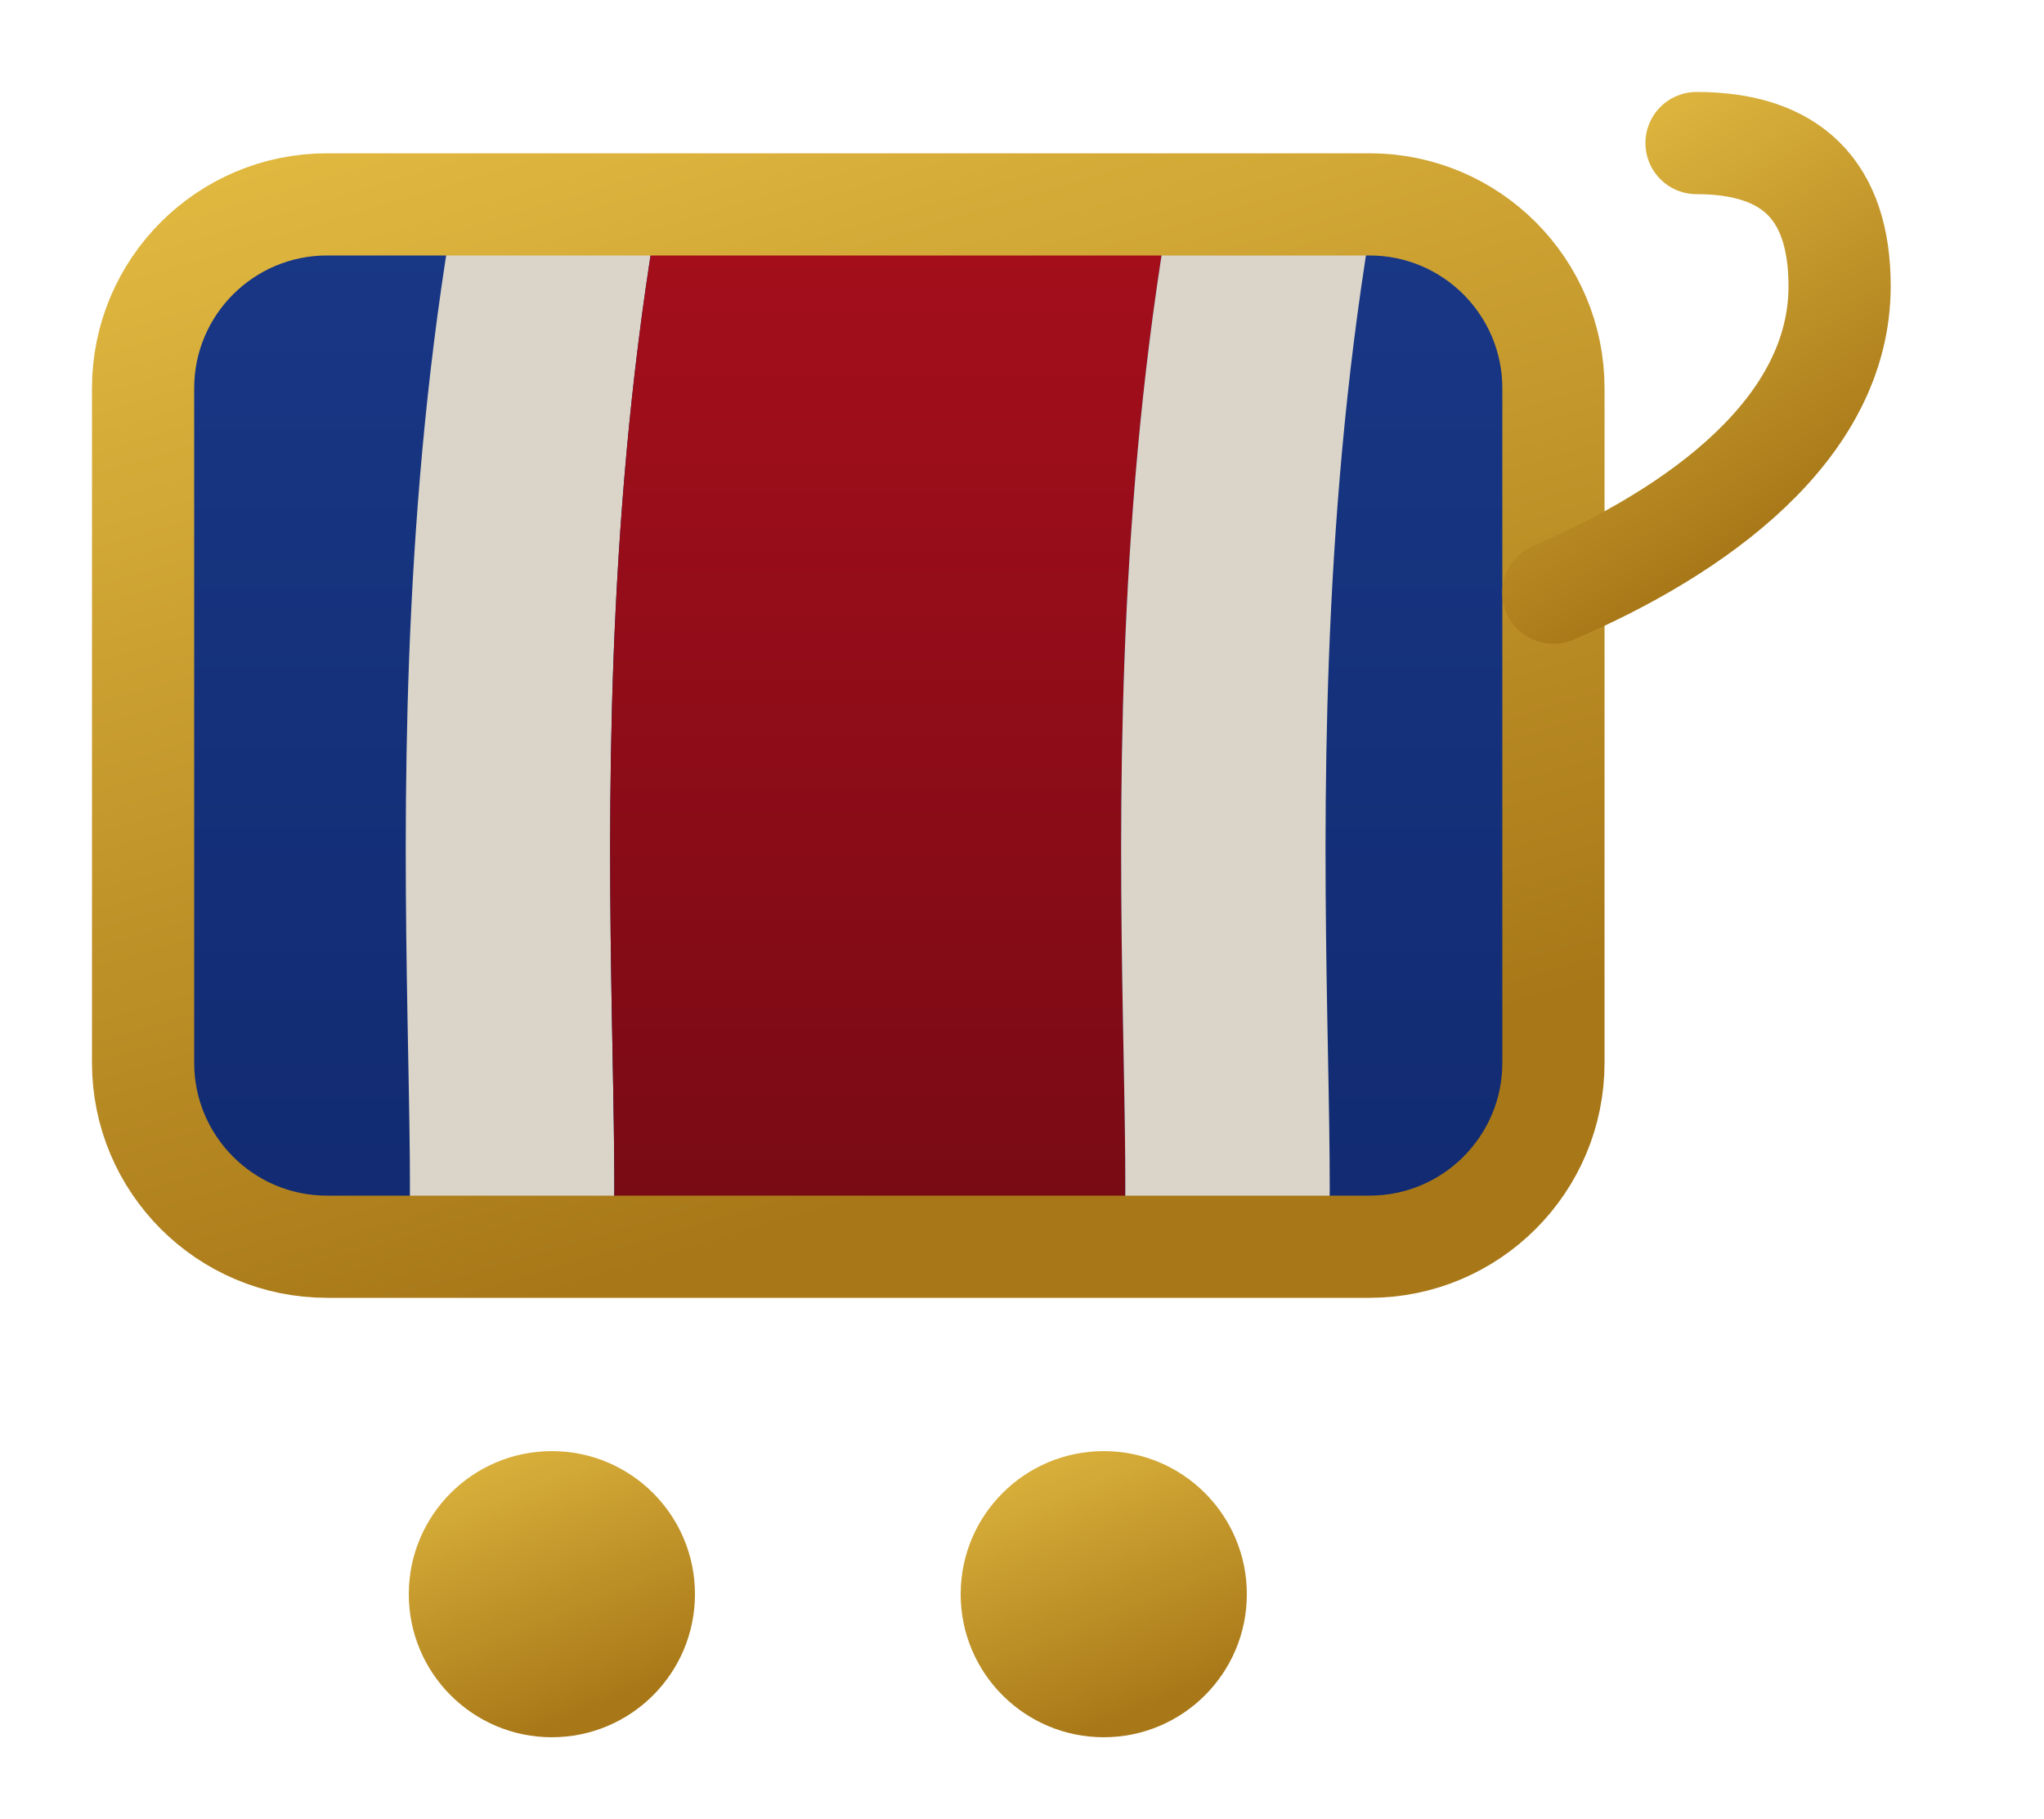
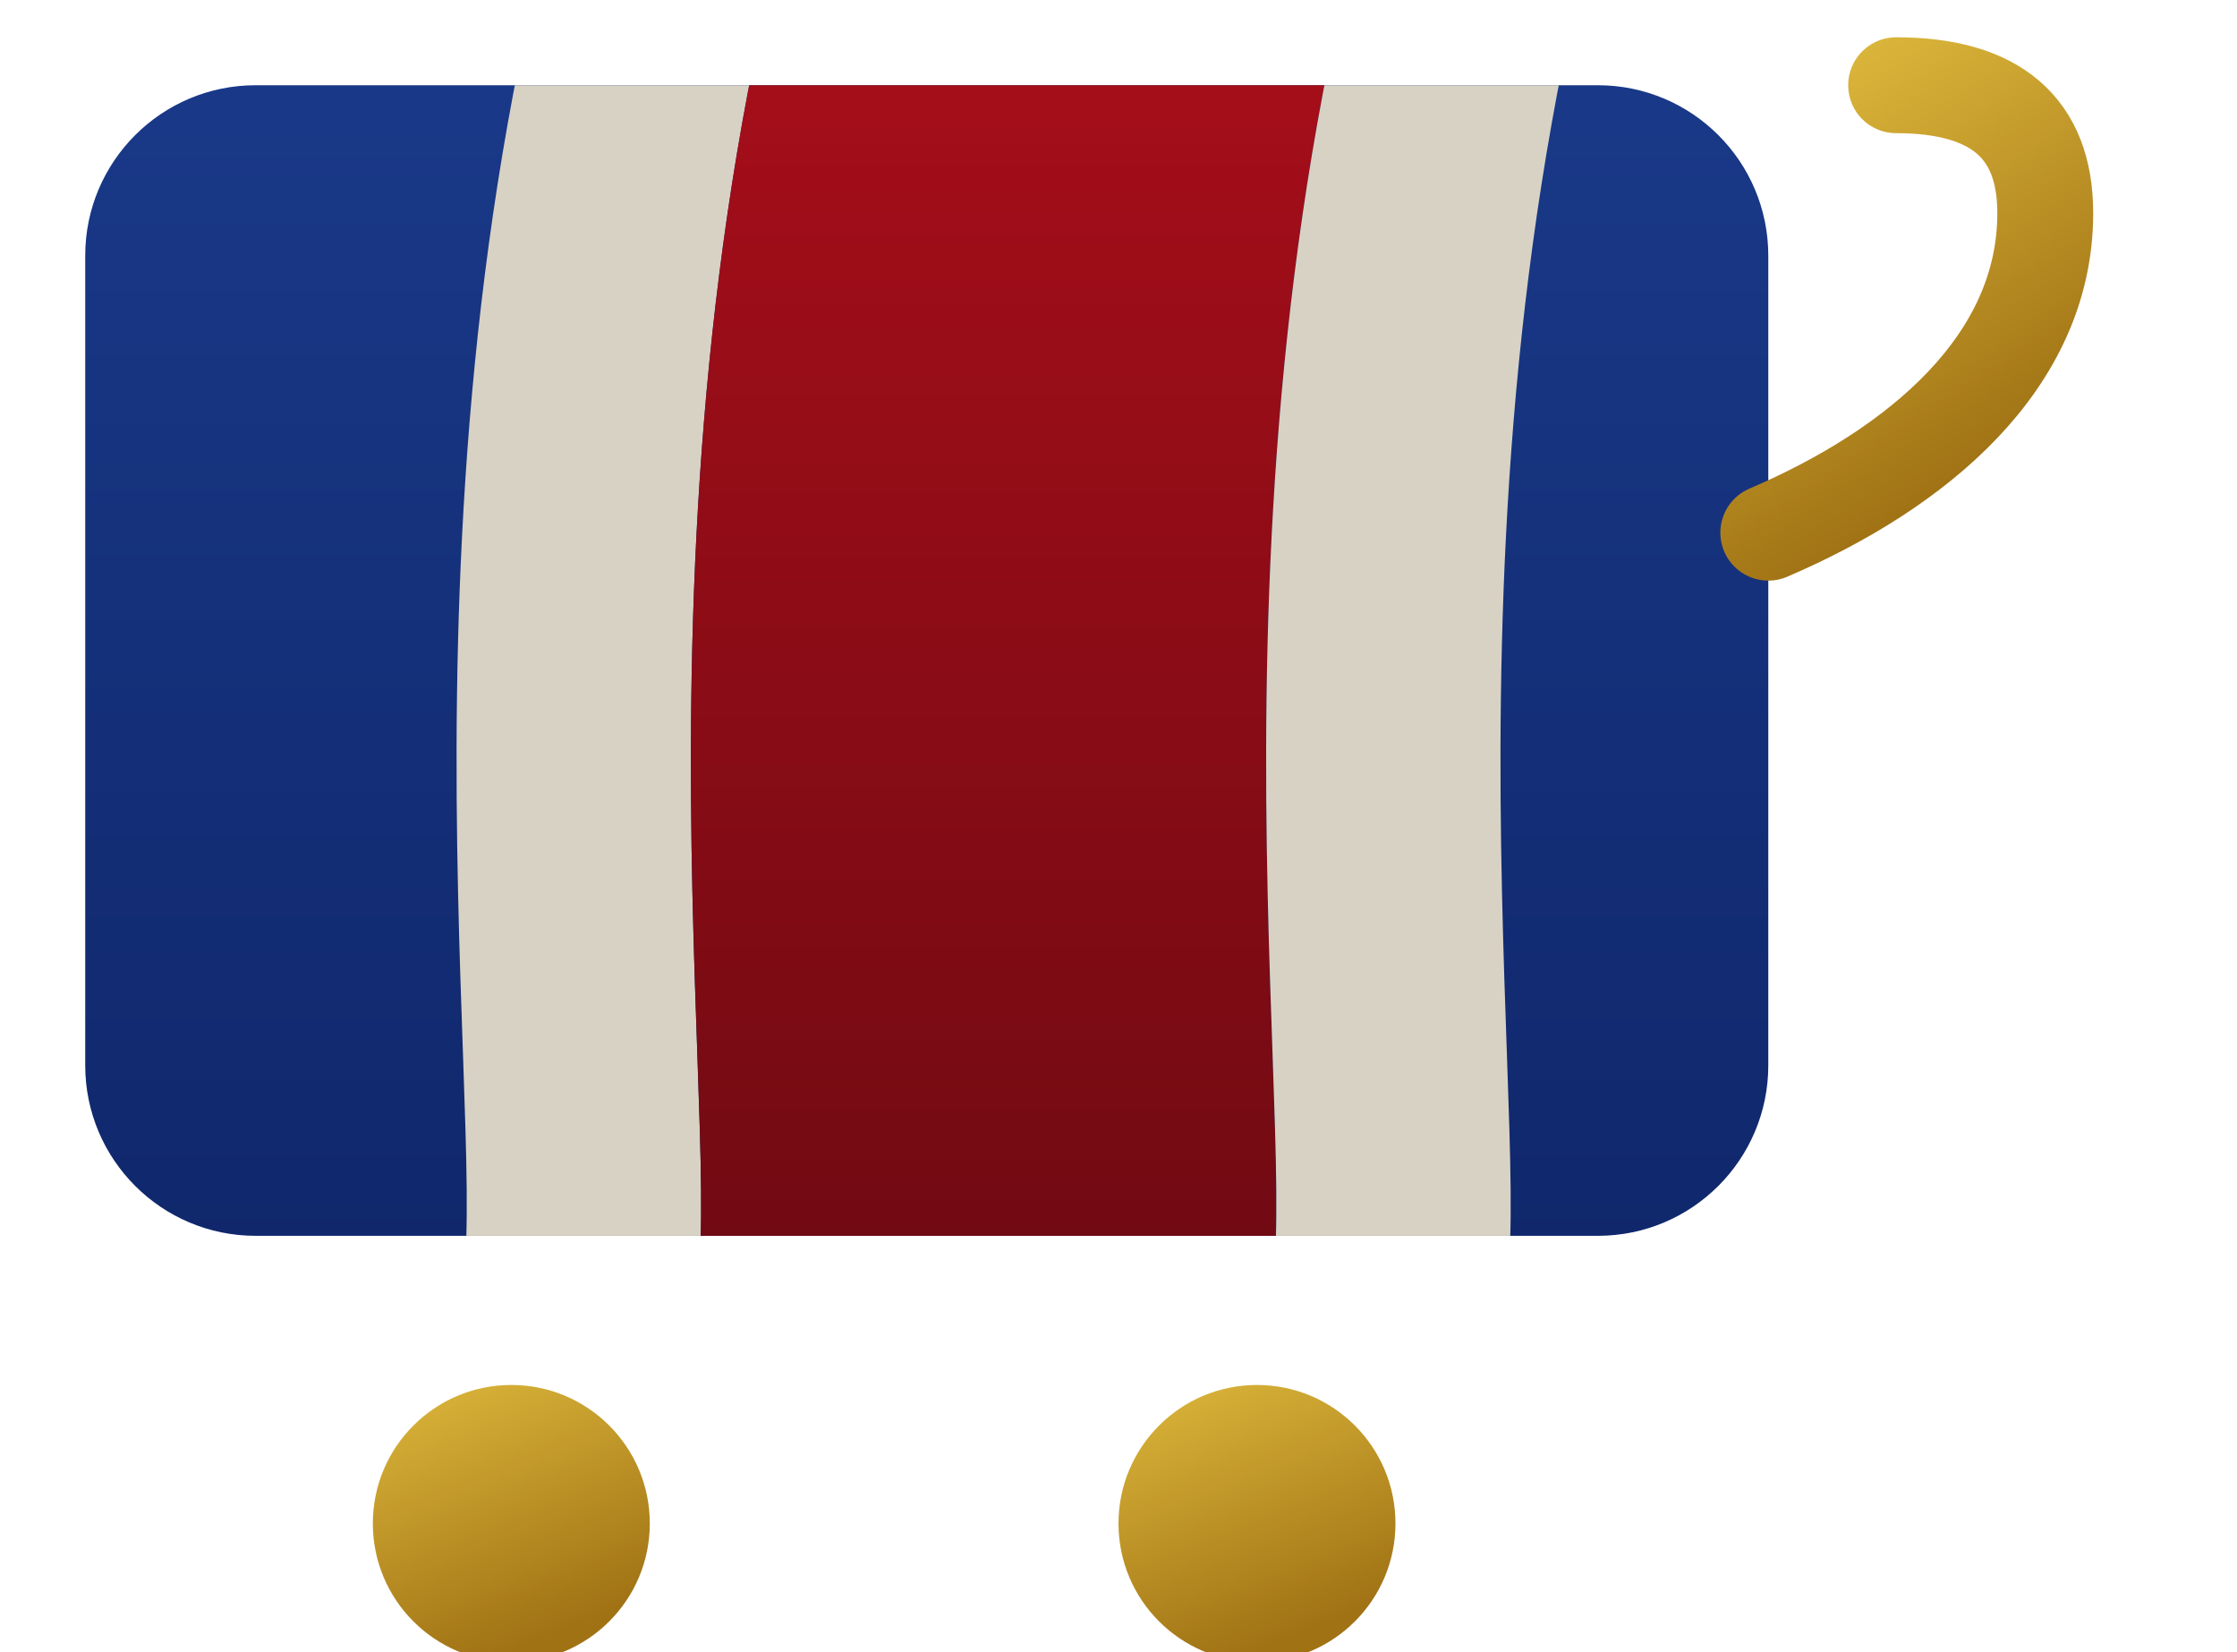
- <svg xmlns="http://www.w3.org/2000/svg" viewBox="0 0 200 178">
+ <svg xmlns="http://www.w3.org/2000/svg" viewBox="0 0 210 155">
  <defs>
    <linearGradient id="gold" x1="0" y1="0" x2="0.4" y2="1">
-       <stop offset="0%" stop-color="#E0B840" />
-       <stop offset="100%" stop-color="#A87818" />
+       <stop offset="0%" stop-color="#DDB83C" />
+       <stop offset="100%" stop-color="#A07214" />
    </linearGradient>
    <linearGradient id="navy" x1="0" y1="0" x2="0" y2="1">
      <stop offset="0%" stop-color="#1A3A8A" />
      <stop offset="100%" stop-color="#0C2060" />
    </linearGradient>
    <linearGradient id="crimson" x1="0" y1="0" x2="0" y2="1">
-       <stop offset="0%" stop-color="#AA0F1C" />
-       <stop offset="100%" stop-color="#720A14" />
+       <stop offset="0%" stop-color="#A80E1A" />
+       <stop offset="100%" stop-color="#6E0A12" />
    </linearGradient>
    <clipPath id="basket">
-       <rect x="14" y="20" width="138" height="102" rx="18" ry="18" />
+       <rect x="8" y="8" width="158" height="108" rx="16" ry="16" />
    </clipPath>
  </defs>
  <g clip-path="url(#basket)">
-     <rect x="0" y="0" width="200" height="200" fill="url(#navy)" />
-     <path d="M 46,12              C 34,70  44,126  38,132              L 58,132              C 64,126  54,70   66,12 Z" fill="#DAD5C8" />
-     <path d="M 66,12              C 54,70  64,126  58,132              L 108,132              C 114,126 104,70  116,12 Z" fill="url(#crimson)" />
-     <path d="M 116,12              C 104,70  114,126 108,132              L 128,132              C 134,126 124,70  136,12 Z" fill="#DAD5C8" />
+     <rect x="0" y="0" width="210" height="160" fill="url(#navy)" />
+     <path d="M 50,0  C 36,62  48,120  42,124              L 64,124              C 70,120  58,62   72,0 Z" fill="#D8D2C4" />
+     <path d="M 72,0  C 58,62  70,120  64,124              L 118,124              C 124,120 112,62  126,0 Z" fill="url(#crimson)" />
+     <path d="M 126,0  C 112,62  124,120 118,124              L 140,124              C 146,120 134,62  148,0 Z" fill="#D8D2C4" />
  </g>
-   <rect x="14" y="20" width="138" height="102" rx="18" ry="18" fill="none" stroke="url(#gold)" stroke-width="10" />
-   <path d="M 152,58            C 166,52 180,42 180,28            Q 180,14 166,14" fill="none" stroke="url(#gold)" stroke-width="10" stroke-linecap="round" stroke-linejoin="round" />
-   <line x1="180" y1="28" x2="180" y2="108" stroke="url(#gold)" stroke-width="10" stroke-linecap="round" />
-   <line x1="36" y1="138" x2="126" y2="138" stroke="url(#gold)" stroke-width="9" stroke-linecap="round" />
-   <circle cx="54" cy="156" r="14" fill="url(#gold)" />
-   <circle cx="108" cy="156" r="14" fill="url(#gold)" />
+   <path d="M 166,50            C 180,44 192,34 192,20            Q 192,8  178,8" fill="none" stroke="url(#gold)" stroke-width="9" stroke-linecap="round" stroke-linejoin="round" />
+   <line x1="192" y1="20" x2="192" y2="100" stroke="url(#gold)" stroke-width="9" stroke-linecap="round" />
+   <line x1="30" y1="128" x2="136" y2="128" stroke="url(#gold)" stroke-width="8" stroke-linecap="round" />
+   <circle cx="48" cy="143" r="13" fill="url(#gold)" />
+   <circle cx="118" cy="143" r="13" fill="url(#gold)" />
</svg>
